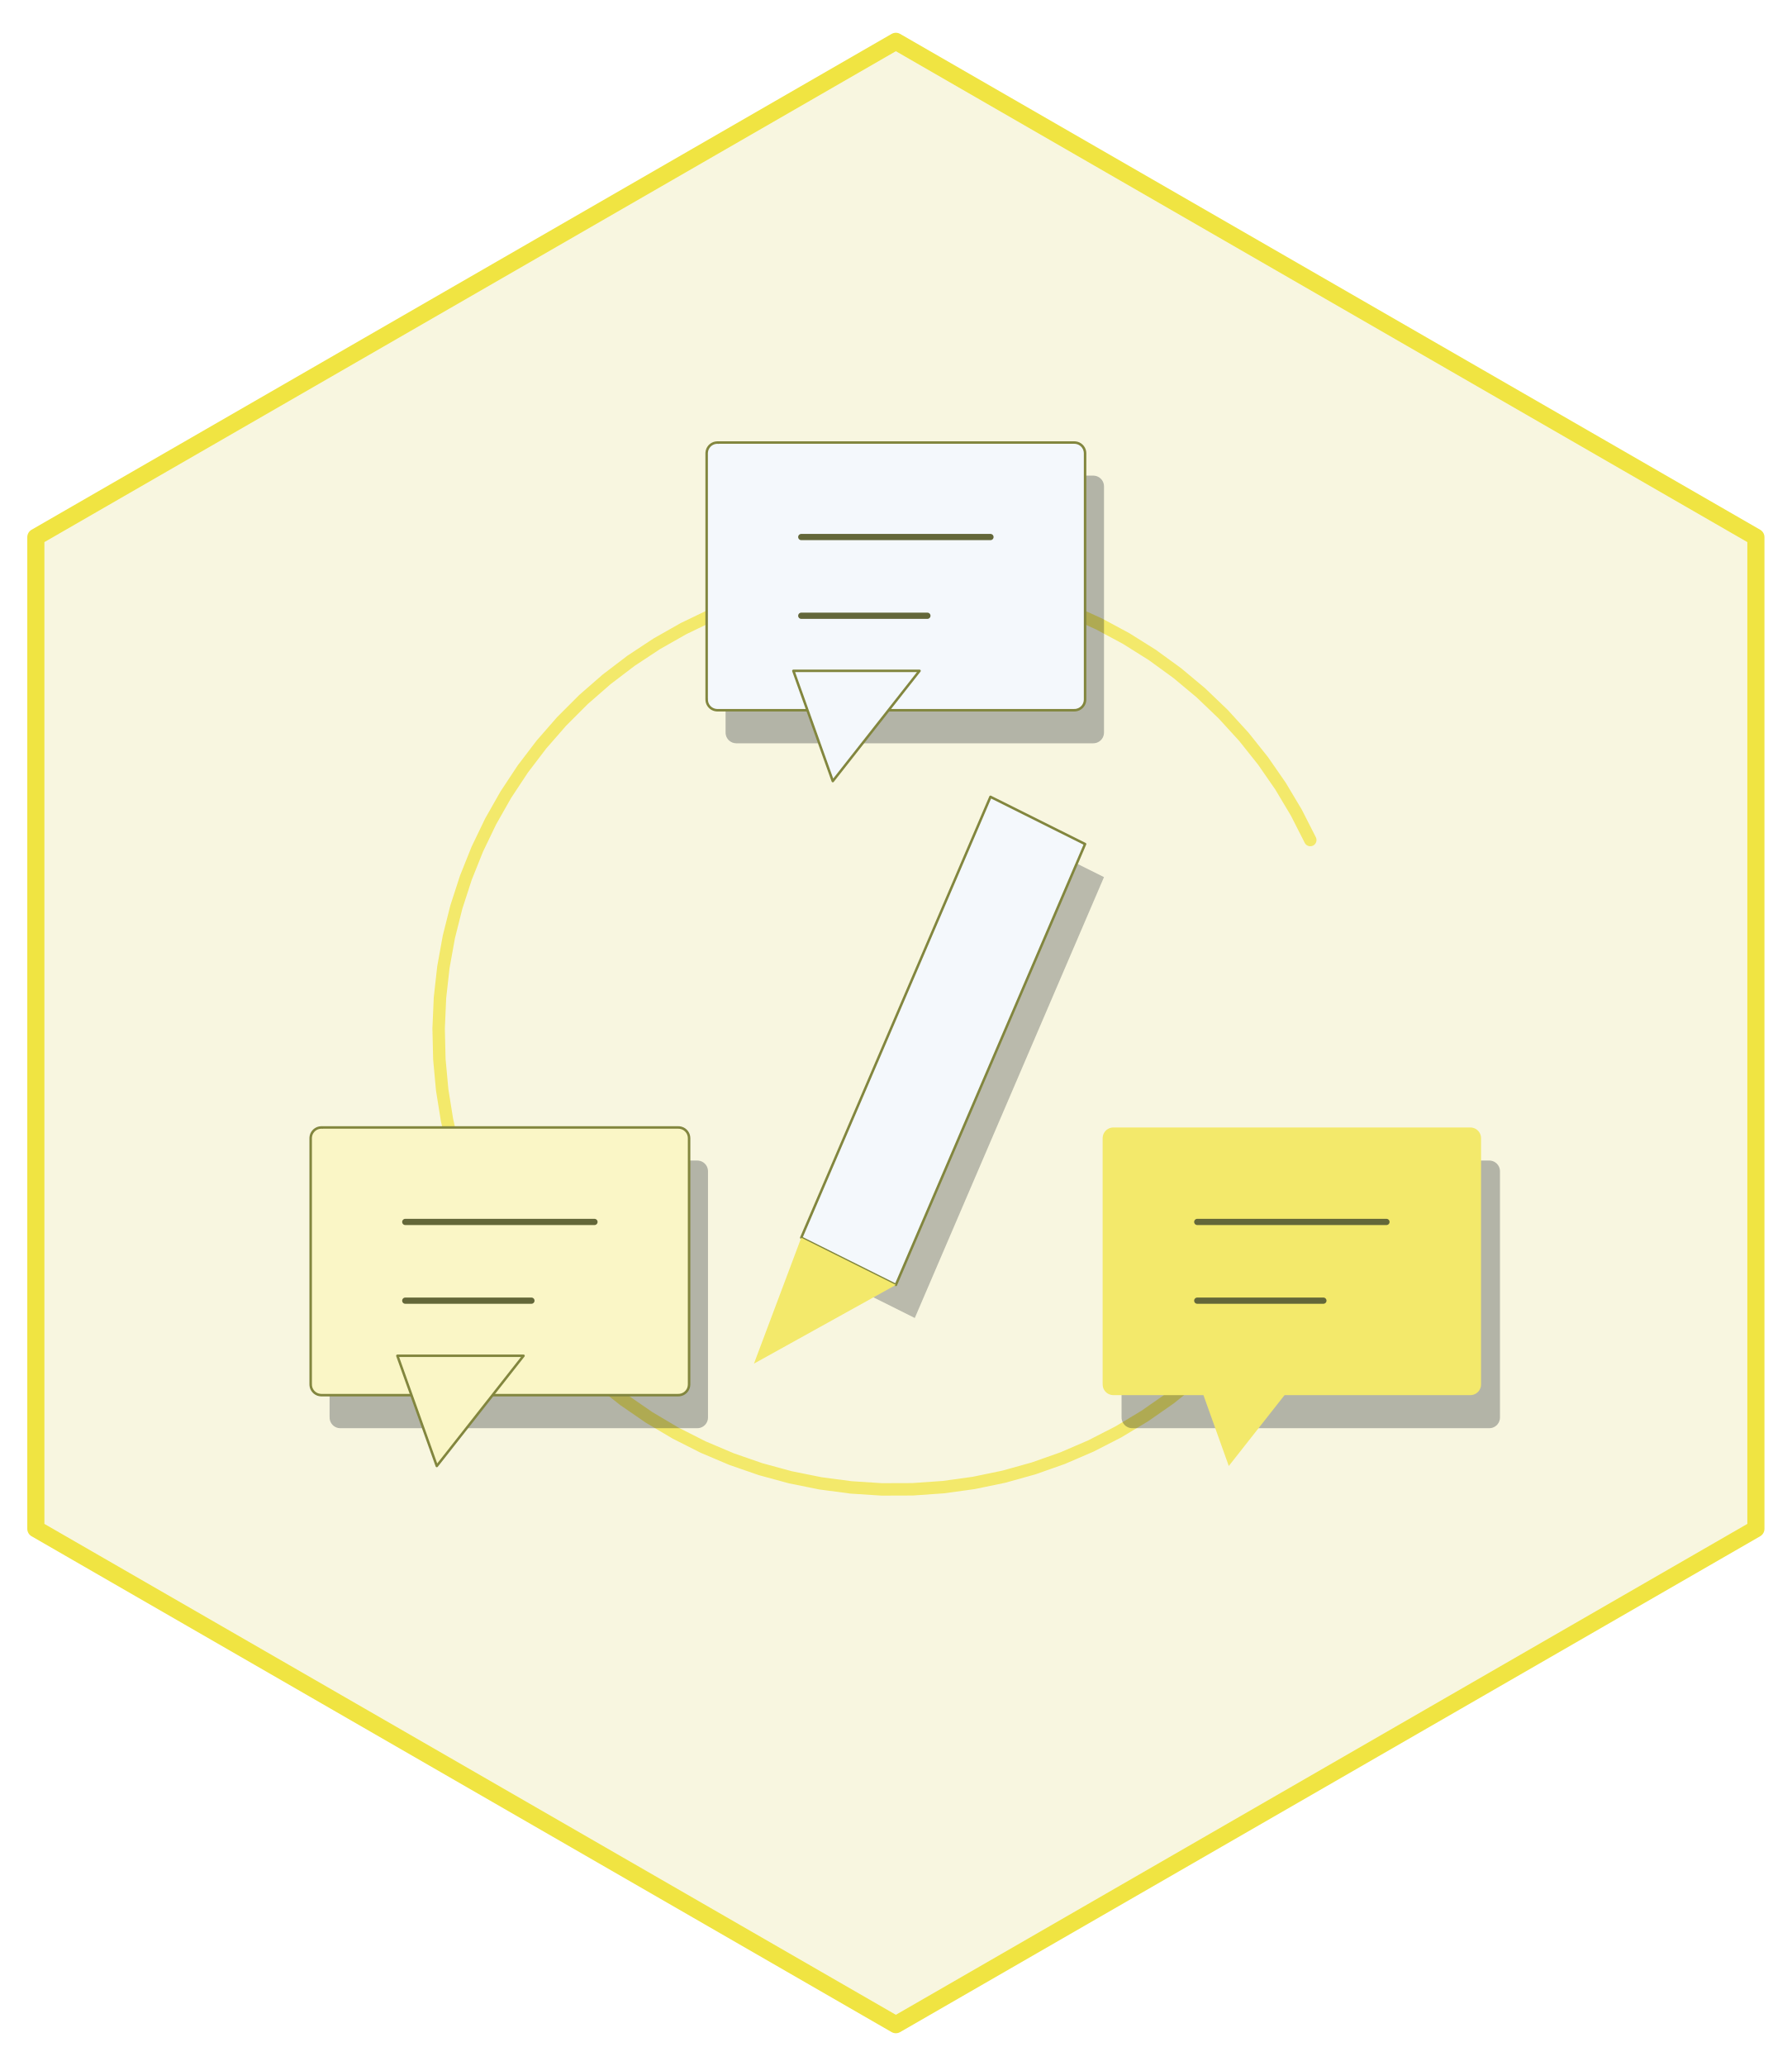
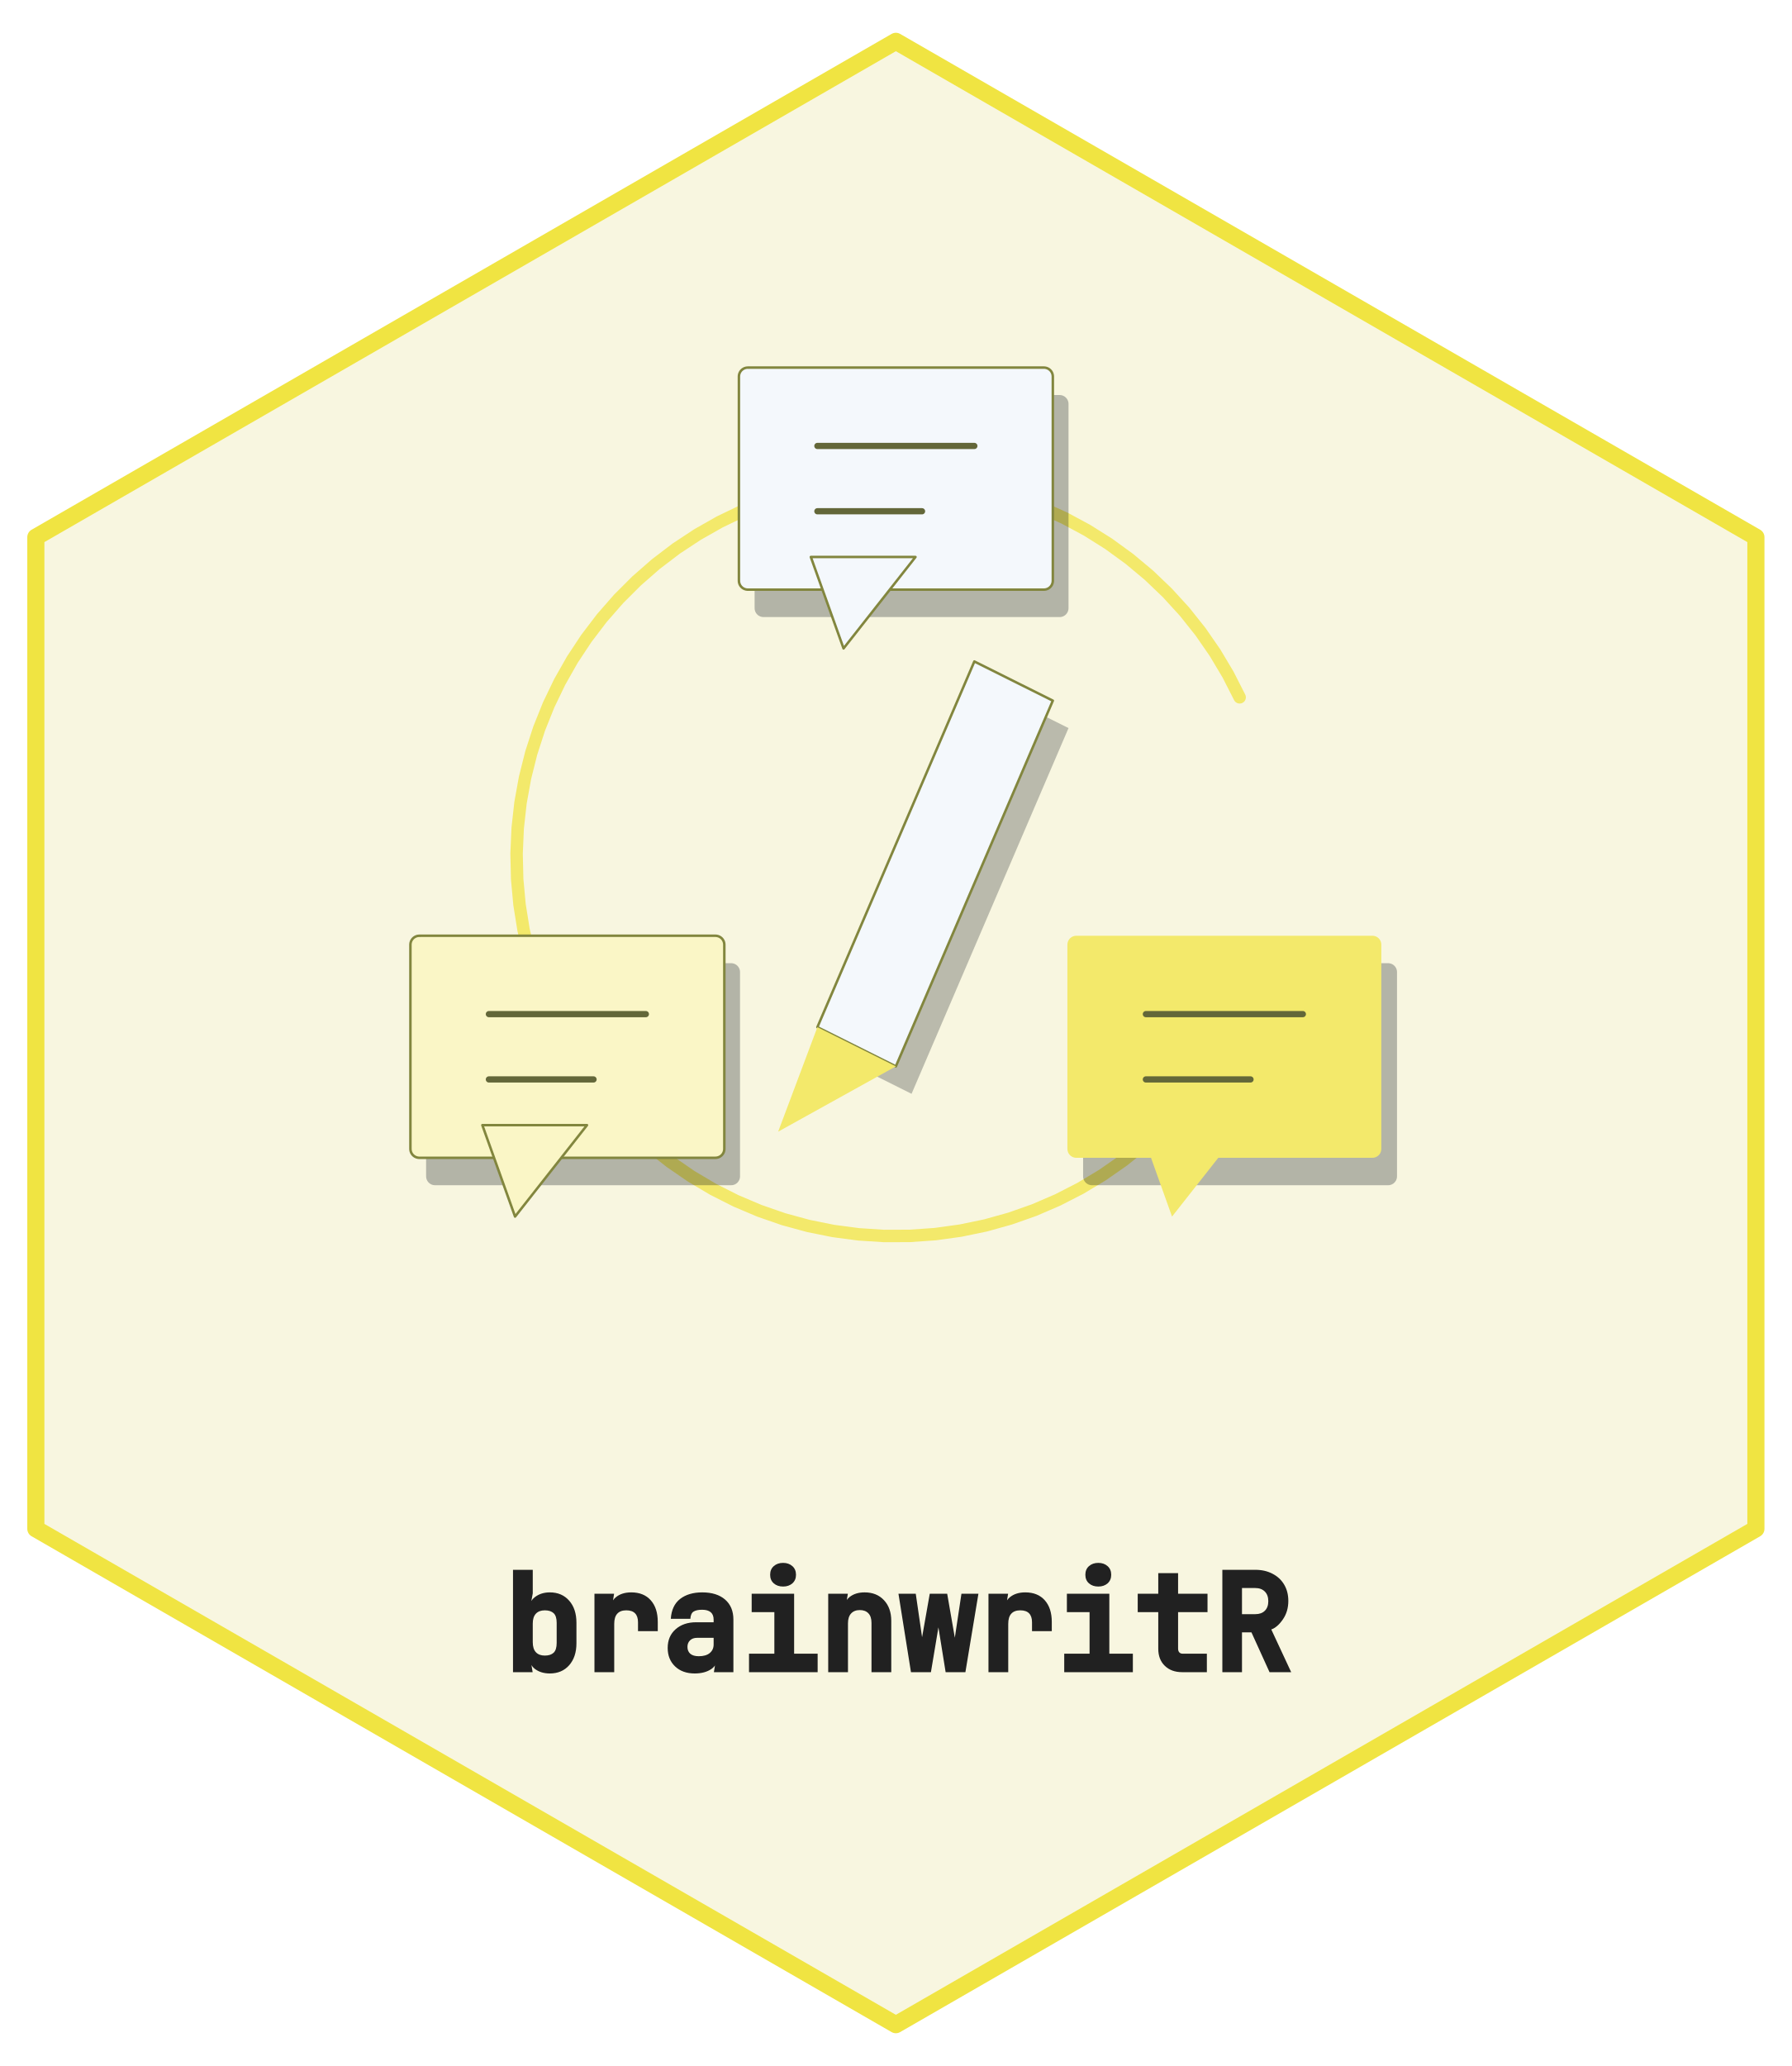
- <svg xmlns="http://www.w3.org/2000/svg" width="432pt" height="498pt" viewBox="0 0 432 498">
+ <svg xmlns="http://www.w3.org/2000/svg" xmlns:xlink="http://www.w3.org/1999/xlink" width="432" height="498" viewBox="0 0 432 498">
+   <defs>
+     <g>
+       <g id="glyph-0-0">
+         <path d="M 11.562 0.312 C 10.133 0.312 8.938 -0.051 7.969 -0.781 C 7.008 -1.508 6.609 -2.578 6.766 -3.984 L 7.422 0 L 2.688 0 L 2.688 -24.672 L 7.453 -24.672 L 7.453 -19 L 6.703 -14.922 C 6.566 -16.305 6.992 -17.367 7.984 -18.109 C 8.973 -18.859 10.164 -19.234 11.562 -19.234 C 13.508 -19.234 15.066 -18.566 16.234 -17.234 C 17.398 -15.91 17.984 -14.141 17.984 -11.922 L 17.984 -6.953 C 17.984 -4.766 17.398 -3.004 16.234 -1.672 C 15.066 -0.348 13.508 0.312 11.562 0.312 Z M 10.359 -4 C 11.285 -4 11.992 -4.227 12.484 -4.688 C 12.973 -5.156 13.219 -5.945 13.219 -7.062 L 13.219 -11.891 C 13.219 -12.984 12.973 -13.758 12.484 -14.219 C 11.992 -14.676 11.285 -14.906 10.359 -14.906 C 9.43 -14.906 8.711 -14.633 8.203 -14.094 C 7.703 -13.551 7.453 -12.766 7.453 -11.734 L 7.453 -7.219 C 7.453 -6.156 7.703 -5.352 8.203 -4.812 C 8.711 -4.27 9.43 -4 10.359 -4 Z M 10.359 -4 " />
+       </g>
+       <g id="glyph-0-1">
+         <path d="M 3.328 0 L 3.328 -18.906 L 8.062 -18.906 L 7.406 -14.797 C 7.176 -16.203 7.535 -17.289 8.484 -18.062 C 9.441 -18.844 10.68 -19.234 12.203 -19.234 C 14.211 -19.234 15.781 -18.598 16.906 -17.328 C 18.031 -16.066 18.594 -14.328 18.594 -12.109 L 18.594 -9.891 L 13.828 -9.891 L 13.828 -12.016 C 13.828 -13.941 12.883 -14.906 11 -14.906 C 10.039 -14.906 9.316 -14.633 8.828 -14.094 C 8.336 -13.562 8.094 -12.738 8.094 -11.625 L 8.094 0 Z M 3.328 0 " />
+       </g>
+       <g id="glyph-0-2">
+         <path d="M 8.5 0.312 C 6.531 0.312 4.953 -0.254 3.766 -1.391 C 2.578 -2.523 1.984 -4.008 1.984 -5.844 C 1.984 -7.707 2.613 -9.203 3.875 -10.328 C 5.145 -11.461 6.801 -12.031 8.844 -12.031 L 13.062 -12.031 L 13.062 -12.656 C 13.062 -14.25 12.133 -15.047 10.281 -15.047 C 9.383 -15.047 8.703 -14.898 8.234 -14.609 C 7.766 -14.316 7.504 -13.734 7.453 -12.859 L 2.734 -12.859 C 2.879 -15.004 3.629 -16.602 4.984 -17.656 C 6.348 -18.707 8.125 -19.234 10.312 -19.234 C 12.656 -19.234 14.492 -18.656 15.828 -17.5 C 17.16 -16.344 17.828 -14.738 17.828 -12.688 L 17.828 0 L 13.125 0 L 13.75 -3.922 L 13.781 -3.922 C 14.008 -2.555 13.598 -1.508 12.547 -0.781 C 11.492 -0.051 10.145 0.312 8.5 0.312 Z M 9.484 -3.844 C 10.629 -3.844 11.508 -4.098 12.125 -4.609 C 12.75 -5.129 13.062 -5.816 13.062 -6.672 L 13.062 -8.281 L 9.109 -8.281 C 8.367 -8.281 7.789 -8.078 7.375 -7.672 C 6.957 -7.266 6.75 -6.738 6.75 -6.094 C 6.75 -5.395 6.977 -4.844 7.438 -4.438 C 7.906 -4.039 8.586 -3.844 9.484 -3.844 Z M 9.484 -3.844 " />
+       </g>
+       <g id="glyph-0-3">
+         <path d="M 2.594 0 L 2.594 -4.453 L 8.703 -4.453 L 8.703 -14.469 L 3.234 -14.469 L 3.234 -18.906 L 13.469 -18.906 L 13.469 -4.453 L 19.141 -4.453 L 19.141 0 Z M 10.812 -20.641 C 9.895 -20.641 9.145 -20.895 8.562 -21.406 C 7.977 -21.926 7.688 -22.613 7.688 -23.469 C 7.688 -24.352 7.977 -25.051 8.562 -25.562 C 9.145 -26.082 9.895 -26.344 10.812 -26.344 C 11.719 -26.344 12.461 -26.082 13.047 -25.562 C 13.629 -25.051 13.922 -24.352 13.922 -23.469 C 13.922 -22.613 13.629 -21.926 13.047 -21.406 C 12.461 -20.895 11.719 -20.641 10.812 -20.641 Z M 10.812 -20.641 " />
+       </g>
+       <g id="glyph-0-4">
+         <path d="M 2.688 0 L 2.688 -18.906 L 7.422 -18.906 L 6.766 -14.891 C 6.535 -16.285 6.891 -17.359 7.828 -18.109 C 8.773 -18.859 9.988 -19.234 11.469 -19.234 C 13.406 -19.234 14.957 -18.609 16.125 -17.359 C 17.301 -16.109 17.891 -14.445 17.891 -12.375 L 17.891 0 L 13.125 0 L 13.125 -11.859 C 13.125 -12.898 12.875 -13.676 12.375 -14.188 C 11.883 -14.707 11.195 -14.969 10.312 -14.969 C 9.414 -14.969 8.711 -14.691 8.203 -14.141 C 7.703 -13.598 7.453 -12.805 7.453 -11.766 L 7.453 0 Z M 2.688 0 " />
+       </g>
+       <g id="glyph-0-5">
+         <path d="M 3.641 0 L 0.625 -18.906 L 4.797 -18.906 L 6.562 -6.766 C 6.645 -6.18 6.719 -5.547 6.781 -4.859 C 6.844 -4.18 6.664 -3.613 6.25 -3.156 C 5.852 -3.625 5.688 -4.195 5.75 -4.875 C 5.82 -5.562 5.914 -6.195 6.031 -6.781 L 8.172 -18.906 L 12.375 -18.906 L 14.484 -6.781 C 14.598 -6.195 14.691 -5.562 14.766 -4.875 C 14.836 -4.195 14.676 -3.625 14.281 -3.156 C 13.895 -3.625 13.727 -4.195 13.781 -4.875 C 13.832 -5.551 13.898 -6.18 13.984 -6.766 L 15.812 -18.906 L 19.906 -18.906 L 16.766 0 L 12 0 L 10.062 -12.031 C 9.945 -12.645 9.848 -13.316 9.766 -14.047 C 9.691 -14.785 9.852 -15.391 10.25 -15.859 C 10.664 -15.391 10.828 -14.785 10.734 -14.047 C 10.641 -13.316 10.551 -12.648 10.469 -12.047 L 8.453 0 Z M 3.641 0 " />
+       </g>
+       <g id="glyph-0-6">
+         <path d="M 12.016 0 C 10.285 0 8.895 -0.508 7.844 -1.531 C 6.789 -2.551 6.266 -3.922 6.266 -5.641 L 6.266 -14.469 L 1.312 -14.469 L 1.312 -18.906 L 6.266 -18.906 L 6.266 -23.875 L 11.047 -23.875 L 11.047 -18.906 L 18.141 -18.906 L 18.141 -14.469 L 11.047 -14.469 L 11.047 -5.688 C 11.047 -5.289 11.145 -4.984 11.344 -4.766 C 11.539 -4.555 11.816 -4.453 12.172 -4.453 L 17.984 -4.453 L 17.984 0 Z M 12.016 0 " />
+       </g>
+       <g id="glyph-0-7">
+         <path d="M 2.719 0 L 2.719 -24.672 L 10.672 -24.672 C 12.223 -24.672 13.598 -24.359 14.797 -23.734 C 16.004 -23.117 16.941 -22.25 17.609 -21.125 C 18.285 -20 18.625 -18.68 18.625 -17.172 C 18.625 -15.473 18.188 -13.988 17.312 -12.719 C 16.445 -11.457 15.516 -10.648 14.516 -10.297 L 19.312 0 L 14.094 0 L 9.734 -9.594 L 7.453 -9.594 L 7.453 0 Z M 7.453 -13.984 L 10.672 -13.984 C 11.648 -13.984 12.414 -14.258 12.969 -14.812 C 13.52 -15.363 13.797 -16.129 13.797 -17.109 C 13.797 -18.098 13.516 -18.875 12.953 -19.438 C 12.391 -20 11.629 -20.281 10.672 -20.281 L 7.453 -20.281 Z M 7.453 -13.984 " />
+       </g>
+     </g>
+   </defs>
  <path fill-rule="nonzero" fill="rgb(97.255%, 96.471%, 87.843%)" fill-opacity="1" stroke-width="4.125" stroke-linecap="round" stroke-linejoin="round" stroke="rgb(94.118%, 89.412%, 25.882%)" stroke-opacity="1" stroke-miterlimit="10" d="M 216 9.961 L 423.359 129.48 L 423.359 368.52 L 216 488.039 L 8.641 368.52 L 8.641 129.48 Z M 216 9.961 " />
-   <path fill="none" stroke-width="3" stroke-linecap="round" stroke-linejoin="round" stroke="rgb(95.294%, 91.373%, 41.961%)" stroke-opacity="1" stroke-miterlimit="10" d="M 315.918 202.484 L 312.555 195.875 L 308.75 189.504 L 304.527 183.406 L 299.902 177.602 L 294.898 172.125 L 289.535 166.996 L 283.836 162.238 L 277.832 157.875 L 271.543 153.926 L 265.008 150.41 L 258.246 147.34 L 251.293 144.73 L 244.18 142.594 L 236.941 140.941 L 229.605 139.777 L 222.207 139.113 L 214.781 138.945 L 207.363 139.277 L 199.98 140.105 L 192.672 141.43 L 185.473 143.242 L 178.406 145.535 L 171.516 148.297 L 164.824 151.516 L 158.367 155.176 L 152.168 159.262 L 146.262 163.758 L 140.668 168.637 L 135.422 173.883 L 130.539 179.473 L 126.043 185.375 L 121.953 191.566 L 118.293 198.016 L 115.078 204.699 L 112.32 211.586 L 110.031 218.641 L 108.223 225.832 L 106.906 233.129 L 106.082 240.496 L 105.758 247.906 L 105.934 255.32 L 106.613 262.703 L 107.785 270.023 L 109.449 277.25 L 111.594 284.352 L 114.215 291.289 L 117.297 298.035 L 120.828 304.559 L 124.793 310.828 L 129.168 316.82 L 133.941 322.5 L 139.086 327.852 L 144.578 332.844 L 150.395 337.453 L 156.508 341.664 L 162.895 345.449 L 169.52 348.801 L 176.355 351.699 L 183.371 354.133 L 190.535 356.086 L 197.816 357.555 L 205.18 358.531 L 212.59 359.012 L 220.02 358.988 L 227.426 358.469 L 234.785 357.453 L 242.055 355.945 L 249.211 353.949 L 256.211 351.48 L 263.031 348.543 L 269.641 345.156 L 276.004 341.332 L 282.094 337.09 L 287.887 332.445 L 293.352 327.426 L 298.465 322.047 L 303.203 316.34 L 307.547 310.324 L 311.477 304.031 " />
-   <path fill-rule="nonzero" fill="rgb(1.176%, 3.922%, 7.059%)" fill-opacity="0.278" d="M 177.523 179.168 L 263.602 179.168 L 263.496 179.164 L 263.91 179.148 L 264.316 179.066 L 264.707 178.918 L 265.066 178.711 L 265.387 178.449 L 265.664 178.137 L 265.887 177.785 L 266.047 177.402 L 266.148 177 L 266.18 176.586 L 266.18 117.227 L 266.148 116.812 L 266.047 116.41 L 265.887 116.027 L 265.664 115.68 L 265.387 115.367 L 265.066 115.105 L 264.707 114.898 L 264.316 114.75 L 263.91 114.668 L 263.602 114.648 L 177.523 114.648 L 177.836 114.668 L 177.418 114.648 L 177.008 114.699 L 176.609 114.816 L 176.234 114.992 L 175.891 115.23 L 175.59 115.516 L 175.344 115.848 L 175.148 116.215 L 175.02 116.609 L 174.949 117.02 L 174.941 117.227 L 174.941 176.586 L 174.949 176.379 L 174.949 176.793 L 175.02 177.203 L 175.148 177.598 L 175.344 177.965 L 175.59 178.297 L 175.891 178.586 L 176.234 178.82 L 176.609 179 L 177.008 179.113 L 177.418 179.164 Z M 177.523 179.168 " />
-   <path fill-rule="nonzero" fill="rgb(95.686%, 97.255%, 98.824%)" fill-opacity="1" stroke-width="0.6" stroke-linecap="round" stroke-linejoin="round" stroke="rgb(50.98%, 52.549%, 24.314%)" stroke-opacity="1" stroke-miterlimit="10" d="M 172.961 171.195 L 259.039 171.195 L 258.934 171.195 L 259.348 171.18 L 259.758 171.094 L 260.145 170.949 L 260.504 170.738 L 260.828 170.477 L 261.102 170.168 L 261.324 169.816 L 261.488 169.434 L 261.586 169.031 L 261.621 168.617 L 261.621 109.258 L 261.586 108.844 L 261.488 108.441 L 261.324 108.059 L 261.102 107.707 L 260.828 107.398 L 260.504 107.133 L 260.145 106.926 L 259.758 106.777 L 259.348 106.695 L 259.039 106.676 L 172.961 106.676 L 173.273 106.695 L 172.859 106.68 L 172.445 106.73 L 172.047 106.844 L 171.672 107.023 L 171.328 107.258 L 171.031 107.547 L 170.781 107.879 L 170.586 108.246 L 170.457 108.641 L 170.391 109.051 L 170.379 109.258 L 170.379 168.617 L 170.391 168.41 L 170.391 168.824 L 170.457 169.234 L 170.586 169.629 L 170.781 169.996 L 171.031 170.328 L 171.328 170.617 L 171.672 170.852 L 172.047 171.027 L 172.445 171.145 L 172.859 171.195 Z M 172.961 171.195 " />
-   <path fill-rule="nonzero" fill="rgb(95.686%, 97.255%, 98.824%)" fill-opacity="1" stroke-width="0.6" stroke-linecap="round" stroke-linejoin="round" stroke="rgb(50.98%, 52.549%, 24.314%)" stroke-opacity="1" stroke-miterlimit="10" d="M 191.289 161.707 L 200.793 188.277 L 221.703 161.707 Z M 191.289 161.707 " />
-   <path fill="none" stroke-width="1.5" stroke-linecap="round" stroke-linejoin="round" stroke="rgb(38.824%, 40.392%, 22.353%)" stroke-opacity="1" stroke-miterlimit="10" d="M 193.191 129.449 L 238.809 129.449 " />
-   <path fill="none" stroke-width="1.5" stroke-linecap="round" stroke-linejoin="round" stroke="rgb(38.824%, 40.392%, 22.353%)" stroke-opacity="1" stroke-miterlimit="10" d="M 193.191 148.426 L 223.602 148.426 " />
-   <path fill-rule="nonzero" fill="rgb(1.176%, 3.922%, 7.059%)" fill-opacity="0.278" d="M 82.047 344.262 L 168.125 344.262 L 168.02 344.258 L 168.434 344.242 L 168.844 344.16 L 169.23 344.012 L 169.59 343.805 L 169.91 343.543 L 170.188 343.23 L 170.41 342.879 L 170.57 342.496 L 170.672 342.094 L 170.703 341.68 L 170.703 282.324 L 170.672 281.91 L 170.57 281.504 L 170.41 281.125 L 170.188 280.773 L 169.91 280.461 L 169.59 280.199 L 169.23 279.992 L 168.844 279.844 L 168.434 279.762 L 168.125 279.742 L 82.047 279.742 L 82.359 279.762 L 81.945 279.742 L 81.531 279.793 L 81.133 279.91 L 80.758 280.086 L 80.414 280.324 L 80.117 280.609 L 79.867 280.941 L 79.672 281.312 L 79.543 281.703 L 79.477 282.113 L 79.465 282.324 L 79.465 341.68 L 79.477 341.473 L 79.477 341.887 L 79.543 342.297 L 79.672 342.691 L 79.867 343.059 L 80.117 343.391 L 80.414 343.68 L 80.758 343.914 L 81.133 344.094 L 81.531 344.211 L 81.945 344.258 Z M 82.047 344.262 " />
-   <path fill-rule="nonzero" fill="rgb(98.039%, 96.471%, 77.647%)" fill-opacity="1" stroke-width="0.6" stroke-linecap="round" stroke-linejoin="round" stroke="rgb(50.98%, 52.549%, 24.314%)" stroke-opacity="1" stroke-miterlimit="10" d="M 77.484 336.293 L 163.562 336.293 L 163.457 336.289 L 163.875 336.273 L 164.281 336.188 L 164.668 336.043 L 165.027 335.836 L 165.352 335.57 L 165.625 335.262 L 165.848 334.91 L 166.012 334.527 L 166.109 334.125 L 166.145 333.711 L 166.145 274.352 L 166.109 273.938 L 166.012 273.535 L 165.848 273.152 L 165.625 272.801 L 165.352 272.492 L 165.027 272.227 L 164.668 272.02 L 164.281 271.875 L 163.875 271.789 L 163.562 271.773 L 77.484 271.773 L 77.797 271.789 L 77.383 271.773 L 76.969 271.824 L 76.57 271.938 L 76.195 272.117 L 75.852 272.352 L 75.555 272.641 L 75.305 272.973 L 75.109 273.34 L 74.98 273.734 L 74.914 274.145 L 74.906 274.352 L 74.906 333.711 L 74.914 333.504 L 74.914 333.918 L 74.98 334.328 L 75.109 334.723 L 75.305 335.09 L 75.555 335.422 L 75.852 335.711 L 76.195 335.945 L 76.57 336.125 L 76.969 336.238 L 77.383 336.289 Z M 77.484 336.293 " />
-   <path fill-rule="nonzero" fill="rgb(98.039%, 96.471%, 77.647%)" fill-opacity="1" stroke-width="0.6" stroke-linecap="round" stroke-linejoin="round" stroke="rgb(50.98%, 52.549%, 24.314%)" stroke-opacity="1" stroke-miterlimit="10" d="M 95.812 326.805 L 105.316 353.371 L 126.227 326.805 Z M 95.812 326.805 " />
-   <path fill="none" stroke-width="1.5" stroke-linecap="round" stroke-linejoin="round" stroke="rgb(38.824%, 40.392%, 22.353%)" stroke-opacity="1" stroke-miterlimit="10" d="M 97.715 294.543 L 143.332 294.543 " />
-   <path fill="none" stroke-width="1.5" stroke-linecap="round" stroke-linejoin="round" stroke="rgb(38.824%, 40.392%, 22.353%)" stroke-opacity="1" stroke-miterlimit="10" d="M 97.715 313.52 L 128.129 313.52 " />
-   <path fill-rule="nonzero" fill="rgb(1.176%, 3.922%, 7.059%)" fill-opacity="0.278" d="M 273 344.262 L 359.078 344.262 L 358.973 344.258 L 359.387 344.242 L 359.793 344.16 L 360.184 344.012 L 360.543 343.805 L 360.863 343.543 L 361.141 343.23 L 361.363 342.879 L 361.523 342.496 L 361.625 342.094 L 361.656 341.68 L 361.656 282.324 L 361.625 281.91 L 361.523 281.504 L 361.363 281.125 L 361.141 280.773 L 360.863 280.461 L 360.543 280.199 L 360.184 279.992 L 359.793 279.844 L 359.387 279.762 L 359.078 279.742 L 273 279.742 L 273.312 279.762 L 272.895 279.742 L 272.484 279.793 L 272.086 279.91 L 271.711 280.086 L 271.367 280.324 L 271.066 280.609 L 270.82 280.941 L 270.625 281.312 L 270.492 281.703 L 270.426 282.113 L 270.418 282.324 L 270.418 341.68 L 270.426 341.473 L 270.426 341.887 L 270.492 342.297 L 270.625 342.691 L 270.82 343.059 L 271.066 343.391 L 271.367 343.68 L 271.711 343.914 L 272.086 344.094 L 272.484 344.211 L 272.895 344.258 Z M 273 344.262 " />
-   <path fill-rule="nonzero" fill="rgb(95.294%, 91.373%, 41.961%)" fill-opacity="1" d="M 268.438 336.293 L 354.516 336.293 L 354.41 336.289 L 354.824 336.273 L 355.234 336.188 L 355.621 336.043 L 355.98 335.836 L 356.301 335.57 L 356.578 335.262 L 356.801 334.91 L 356.961 334.527 L 357.062 334.125 L 357.094 333.711 L 357.094 274.352 L 357.062 273.938 L 356.961 273.535 L 356.801 273.152 L 356.578 272.801 L 356.301 272.492 L 355.98 272.227 L 355.621 272.02 L 355.234 271.875 L 354.824 271.789 L 354.516 271.773 L 268.438 271.773 L 268.75 271.789 L 268.332 271.773 L 267.922 271.824 L 267.523 271.938 L 267.148 272.117 L 266.805 272.352 L 266.508 272.641 L 266.258 272.973 L 266.062 273.34 L 265.934 273.734 L 265.867 274.145 L 265.855 274.352 L 265.855 333.711 L 265.867 333.504 L 265.867 333.918 L 265.934 334.328 L 266.062 334.723 L 266.258 335.09 L 266.508 335.422 L 266.805 335.711 L 267.148 335.945 L 267.523 336.125 L 267.922 336.238 L 268.332 336.289 Z M 268.438 336.293 " />
-   <path fill-rule="nonzero" fill="rgb(95.294%, 91.373%, 41.961%)" fill-opacity="1" d="M 286.766 326.805 L 296.27 353.371 L 317.18 326.805 Z M 286.766 326.805 " />
-   <path fill="none" stroke-width="1.5" stroke-linecap="round" stroke-linejoin="round" stroke="rgb(38.824%, 40.392%, 22.353%)" stroke-opacity="1" stroke-miterlimit="10" d="M 288.668 294.543 L 334.285 294.543 " />
-   <path fill="none" stroke-width="1.5" stroke-linecap="round" stroke-linejoin="round" stroke="rgb(38.824%, 40.392%, 22.353%)" stroke-opacity="1" stroke-miterlimit="10" d="M 288.668 313.52 L 319.078 313.52 " />
-   <path fill-rule="nonzero" fill="rgb(1.176%, 3.922%, 7.059%)" fill-opacity="0.251" d="M 197.754 306.309 L 220.562 317.695 L 266.18 211.426 L 243.371 200.043 Z M 197.754 306.309 " />
-   <path fill-rule="nonzero" fill="rgb(95.686%, 97.255%, 98.824%)" fill-opacity="1" stroke-width="0.6" stroke-linecap="round" stroke-linejoin="round" stroke="rgb(50.98%, 52.549%, 24.314%)" stroke-opacity="1" stroke-miterlimit="10" d="M 193.191 298.34 L 216 309.723 L 261.621 203.457 L 238.809 192.07 Z M 193.191 298.34 " />
-   <path fill-rule="nonzero" fill="rgb(95.294%, 91.373%, 41.961%)" fill-opacity="1" d="M 193.191 298.34 L 216 309.723 L 181.785 328.699 Z M 193.191 298.34 " />
+   <path fill="none" stroke-width="3" stroke-linecap="round" stroke-linejoin="round" stroke="rgb(95.294%, 91.373%, 41.961%)" stroke-opacity="1" stroke-miterlimit="10" d="M 298.887 168.086 L 296.094 162.602 L 292.941 157.316 L 289.438 152.258 L 285.602 147.441 L 281.449 142.898 L 277 138.645 L 272.273 134.699 L 267.293 131.078 L 262.078 127.801 L 256.652 124.883 L 251.043 122.336 L 245.277 120.172 L 239.379 118.402 L 233.371 117.031 L 227.285 116.066 L 221.148 115.512 L 214.988 115.375 L 208.836 115.648 L 202.711 116.336 L 196.648 117.434 L 190.676 118.938 L 184.816 120.84 L 179.098 123.129 L 173.547 125.801 L 168.188 128.84 L 163.047 132.227 L 158.148 135.957 L 153.512 140.008 L 149.156 144.359 L 145.105 148.992 L 141.375 153.891 L 137.984 159.023 L 134.949 164.379 L 132.281 169.922 L 129.992 175.633 L 128.094 181.484 L 126.594 187.449 L 125.5 193.504 L 124.82 199.617 L 124.551 205.762 L 124.695 211.91 L 125.258 218.039 L 126.23 224.109 L 127.609 230.105 L 129.391 235.996 L 131.566 241.75 L 134.121 247.344 L 137.051 252.758 L 140.34 257.961 L 143.969 262.93 L 147.93 267.645 L 152.195 272.082 L 156.75 276.223 L 161.578 280.047 L 166.648 283.539 L 171.945 286.68 L 177.441 289.461 L 183.113 291.863 L 188.934 293.883 L 194.875 295.504 L 200.914 296.723 L 207.023 297.531 L 213.172 297.93 L 219.332 297.91 L 225.48 297.48 L 231.582 296.637 L 237.613 295.387 L 243.551 293.73 L 249.359 291.684 L 255.016 289.246 L 260.496 286.438 L 265.777 283.266 L 270.828 279.746 L 275.633 275.895 L 280.168 271.727 L 284.406 267.266 L 288.34 262.531 L 291.941 257.543 L 295.203 252.32 " />
+   <path fill-rule="nonzero" fill="rgb(1.176%, 3.922%, 7.059%)" fill-opacity="0.278" d="M 184.082 148.742 L 255.488 148.742 L 255.402 148.738 L 255.746 148.727 L 256.082 148.656 L 256.406 148.535 L 256.703 148.363 L 256.969 148.145 L 257.199 147.887 L 257.383 147.594 L 257.516 147.277 L 257.602 146.941 L 257.629 146.598 L 257.629 97.359 L 257.602 97.016 L 257.516 96.68 L 257.383 96.363 L 257.199 96.074 L 256.969 95.816 L 256.703 95.598 L 256.406 95.426 L 256.082 95.305 L 255.746 95.234 L 255.488 95.219 L 184.082 95.219 L 184.34 95.234 L 183.996 95.219 L 183.652 95.262 L 183.324 95.359 L 183.012 95.504 L 182.727 95.699 L 182.48 95.941 L 182.273 96.215 L 182.113 96.52 L 182.004 96.848 L 181.949 97.188 L 181.941 97.359 L 181.941 146.598 L 181.949 146.426 L 181.949 146.773 L 182.004 147.113 L 182.113 147.438 L 182.273 147.742 L 182.48 148.02 L 182.727 148.258 L 183.012 148.453 L 183.324 148.602 L 183.652 148.695 L 183.996 148.738 Z M 184.082 148.742 " />
+   <path fill-rule="nonzero" fill="rgb(95.686%, 97.255%, 98.824%)" fill-opacity="1" stroke-width="0.6" stroke-linecap="round" stroke-linejoin="round" stroke="rgb(50.98%, 52.549%, 24.314%)" stroke-opacity="1" stroke-miterlimit="10" d="M 180.297 142.129 L 251.703 142.129 L 251.617 142.129 L 251.961 142.113 L 252.297 142.043 L 252.621 141.922 L 252.918 141.75 L 253.184 141.531 L 253.414 141.273 L 253.598 140.984 L 253.734 140.664 L 253.816 140.332 L 253.844 139.988 L 253.844 90.746 L 253.816 90.406 L 253.734 90.07 L 253.598 89.754 L 253.414 89.461 L 253.184 89.203 L 252.918 88.984 L 252.621 88.812 L 252.297 88.691 L 251.961 88.621 L 251.703 88.605 L 180.297 88.605 L 180.555 88.621 L 180.211 88.609 L 179.871 88.648 L 179.539 88.746 L 179.227 88.895 L 178.945 89.09 L 178.695 89.328 L 178.488 89.605 L 178.328 89.91 L 178.219 90.234 L 178.164 90.574 L 178.156 90.746 L 178.156 139.988 L 178.164 139.816 L 178.164 140.16 L 178.219 140.5 L 178.328 140.828 L 178.488 141.133 L 178.695 141.406 L 178.945 141.645 L 179.227 141.844 L 179.539 141.988 L 179.871 142.086 L 180.211 142.129 Z M 180.297 142.129 " />
+   <path fill-rule="nonzero" fill="rgb(95.686%, 97.255%, 98.824%)" fill-opacity="1" stroke-width="0.6" stroke-linecap="round" stroke-linejoin="round" stroke="rgb(50.98%, 52.549%, 24.314%)" stroke-opacity="1" stroke-miterlimit="10" d="M 195.5 134.258 L 203.387 156.297 L 220.73 134.258 Z M 195.5 134.258 " />
+   <path fill="none" stroke-width="1.5" stroke-linecap="round" stroke-linejoin="round" stroke="rgb(38.824%, 40.392%, 22.353%)" stroke-opacity="1" stroke-miterlimit="10" d="M 197.078 107.496 L 234.922 107.496 " />
+   <path fill="none" stroke-width="1.5" stroke-linecap="round" stroke-linejoin="round" stroke="rgb(38.824%, 40.392%, 22.353%)" stroke-opacity="1" stroke-miterlimit="10" d="M 197.078 123.238 L 222.309 123.238 " />
+   <path fill-rule="nonzero" fill="rgb(1.176%, 3.922%, 7.059%)" fill-opacity="0.278" d="M 104.879 285.695 L 176.285 285.695 L 176.199 285.691 L 176.543 285.68 L 176.879 285.609 L 177.203 285.488 L 177.5 285.316 L 177.77 285.098 L 177.996 284.84 L 178.18 284.547 L 178.316 284.23 L 178.398 283.895 L 178.426 283.551 L 178.426 234.312 L 178.398 233.969 L 178.316 233.633 L 178.18 233.316 L 177.996 233.027 L 177.77 232.77 L 177.5 232.551 L 177.203 232.379 L 176.879 232.258 L 176.543 232.188 L 176.285 232.172 L 104.879 232.172 L 105.137 232.188 L 104.793 232.172 L 104.453 232.215 L 104.121 232.312 L 103.809 232.457 L 103.527 232.652 L 103.277 232.895 L 103.07 233.168 L 102.91 233.473 L 102.801 233.801 L 102.746 234.141 L 102.738 234.312 L 102.738 283.551 L 102.746 283.379 L 102.746 283.727 L 102.801 284.066 L 102.91 284.391 L 103.07 284.695 L 103.277 284.973 L 103.527 285.211 L 103.809 285.406 L 104.121 285.555 L 104.453 285.648 L 104.793 285.691 Z M 104.879 285.695 " />
+   <path fill-rule="nonzero" fill="rgb(98.039%, 96.471%, 77.647%)" fill-opacity="1" stroke-width="0.6" stroke-linecap="round" stroke-linejoin="round" stroke="rgb(50.98%, 52.549%, 24.314%)" stroke-opacity="1" stroke-miterlimit="10" d="M 101.098 279.082 L 172.5 279.082 L 172.414 279.082 L 172.758 279.066 L 173.098 278.996 L 173.418 278.875 L 173.715 278.703 L 173.984 278.484 L 174.211 278.227 L 174.395 277.938 L 174.531 277.617 L 174.613 277.285 L 174.641 276.941 L 174.641 227.699 L 174.613 227.359 L 174.531 227.023 L 174.395 226.707 L 174.211 226.414 L 173.984 226.156 L 173.715 225.938 L 173.418 225.766 L 173.098 225.645 L 172.758 225.574 L 172.5 225.559 L 101.098 225.559 L 101.355 225.574 L 101.008 225.562 L 100.668 225.602 L 100.336 225.699 L 100.027 225.848 L 99.742 226.043 L 99.492 226.281 L 99.285 226.559 L 99.125 226.863 L 99.016 227.188 L 98.961 227.527 L 98.953 227.699 L 98.953 276.941 L 98.961 276.77 L 98.961 277.113 L 99.016 277.453 L 99.125 277.781 L 99.285 278.086 L 99.492 278.359 L 99.742 278.598 L 100.027 278.797 L 100.336 278.941 L 100.668 279.039 L 101.008 279.082 Z M 101.098 279.082 " />
+   <path fill-rule="nonzero" fill="rgb(98.039%, 96.471%, 77.647%)" fill-opacity="1" stroke-width="0.6" stroke-linecap="round" stroke-linejoin="round" stroke="rgb(50.98%, 52.549%, 24.314%)" stroke-opacity="1" stroke-miterlimit="10" d="M 116.301 271.211 L 124.184 293.25 L 141.527 271.211 Z M 116.301 271.211 " />
+   <path fill="none" stroke-width="1.5" stroke-linecap="round" stroke-linejoin="round" stroke="rgb(38.824%, 40.392%, 22.353%)" stroke-opacity="1" stroke-miterlimit="10" d="M 117.875 244.449 L 155.719 244.449 " />
+   <path fill="none" stroke-width="1.5" stroke-linecap="round" stroke-linejoin="round" stroke="rgb(38.824%, 40.392%, 22.353%)" stroke-opacity="1" stroke-miterlimit="10" d="M 117.875 260.191 L 143.105 260.191 " />
+   <path fill-rule="nonzero" fill="rgb(1.176%, 3.922%, 7.059%)" fill-opacity="0.278" d="M 263.285 285.695 L 334.688 285.695 L 334.602 285.691 L 334.945 285.68 L 335.285 285.609 L 335.605 285.488 L 335.906 285.316 L 336.172 285.098 L 336.398 284.84 L 336.586 284.547 L 336.719 284.23 L 336.801 283.895 L 336.828 283.551 L 336.828 234.312 L 336.801 233.969 L 336.719 233.633 L 336.586 233.316 L 336.398 233.027 L 336.172 232.77 L 335.906 232.551 L 335.605 232.379 L 335.285 232.258 L 334.945 232.188 L 334.688 232.172 L 263.285 232.172 L 263.543 232.188 L 263.199 232.172 L 262.855 232.215 L 262.523 232.312 L 262.215 232.457 L 261.93 232.652 L 261.68 232.895 L 261.473 233.168 L 261.312 233.473 L 261.207 233.801 L 261.148 234.141 L 261.145 234.312 L 261.145 283.551 L 261.148 283.379 L 261.148 283.727 L 261.207 284.066 L 261.312 284.391 L 261.473 284.695 L 261.68 284.973 L 261.93 285.211 L 262.215 285.406 L 262.523 285.555 L 262.855 285.648 L 263.199 285.691 Z M 263.285 285.695 " />
+   <path fill-rule="nonzero" fill="rgb(95.294%, 91.373%, 41.961%)" fill-opacity="1" d="M 259.5 279.082 L 330.902 279.082 L 330.816 279.082 L 331.164 279.066 L 331.5 278.996 L 331.82 278.875 L 332.121 278.703 L 332.387 278.484 L 332.617 278.227 L 332.801 277.938 L 332.934 277.617 L 333.016 277.285 L 333.047 276.941 L 333.047 227.699 L 333.016 227.359 L 332.934 227.023 L 332.801 226.707 L 332.617 226.414 L 332.387 226.156 L 332.121 225.938 L 331.82 225.766 L 331.5 225.645 L 331.164 225.574 L 330.902 225.559 L 259.5 225.559 L 259.758 225.574 L 259.414 225.562 L 259.07 225.602 L 258.742 225.699 L 258.43 225.848 L 258.145 226.043 L 257.898 226.281 L 257.691 226.559 L 257.531 226.863 L 257.422 227.188 L 257.367 227.527 L 257.359 227.699 L 257.359 276.941 L 257.367 276.77 L 257.367 277.113 L 257.422 277.453 L 257.531 277.781 L 257.691 278.086 L 257.898 278.359 L 258.145 278.598 L 258.43 278.797 L 258.742 278.941 L 259.07 279.039 L 259.414 279.082 Z M 259.5 279.082 " />
+   <path fill-rule="nonzero" fill="rgb(95.294%, 91.373%, 41.961%)" fill-opacity="1" d="M 274.703 271.211 L 282.586 293.25 L 299.934 271.211 Z M 274.703 271.211 " />
+   <path fill="none" stroke-width="1.5" stroke-linecap="round" stroke-linejoin="round" stroke="rgb(38.824%, 40.392%, 22.353%)" stroke-opacity="1" stroke-miterlimit="10" d="M 276.281 244.449 L 314.125 244.449 " />
+   <path fill="none" stroke-width="1.5" stroke-linecap="round" stroke-linejoin="round" stroke="rgb(38.824%, 40.392%, 22.353%)" stroke-opacity="1" stroke-miterlimit="10" d="M 276.281 260.191 L 301.508 260.191 " />
+   <path fill-rule="nonzero" fill="rgb(1.176%, 3.922%, 7.059%)" fill-opacity="0.251" d="M 200.863 254.211 L 219.785 263.656 L 257.629 175.5 L 238.707 166.055 Z M 200.863 254.211 " />
+   <path fill-rule="nonzero" fill="rgb(95.686%, 97.255%, 98.824%)" fill-opacity="1" stroke-width="0.6" stroke-linecap="round" stroke-linejoin="round" stroke="rgb(50.98%, 52.549%, 24.314%)" stroke-opacity="1" stroke-miterlimit="10" d="M 197.078 247.598 L 216 257.043 L 253.844 168.891 L 234.922 159.445 Z M 197.078 247.598 " />
+   <path fill-rule="nonzero" fill="rgb(95.294%, 91.373%, 41.961%)" fill-opacity="1" d="M 197.078 247.598 L 216 257.043 L 187.617 272.785 Z M 197.078 247.598 " />
+   <g fill="rgb(12.941%, 12.941%, 12.941%)" fill-opacity="1">
+     <use xlink:href="#glyph-0-0" x="121" y="403.069" />
+     <use xlink:href="#glyph-0-1" x="140" y="403.069" />
+     <use xlink:href="#glyph-0-2" x="159" y="403.069" />
+     <use xlink:href="#glyph-0-3" x="178" y="403.069" />
+     <use xlink:href="#glyph-0-4" x="197" y="403.069" />
+     <use xlink:href="#glyph-0-5" x="216" y="403.069" />
+     <use xlink:href="#glyph-0-1" x="235" y="403.069" />
+     <use xlink:href="#glyph-0-3" x="254" y="403.069" />
+     <use xlink:href="#glyph-0-6" x="273" y="403.069" />
+     <use xlink:href="#glyph-0-7" x="292" y="403.069" />
+   </g>
</svg>
